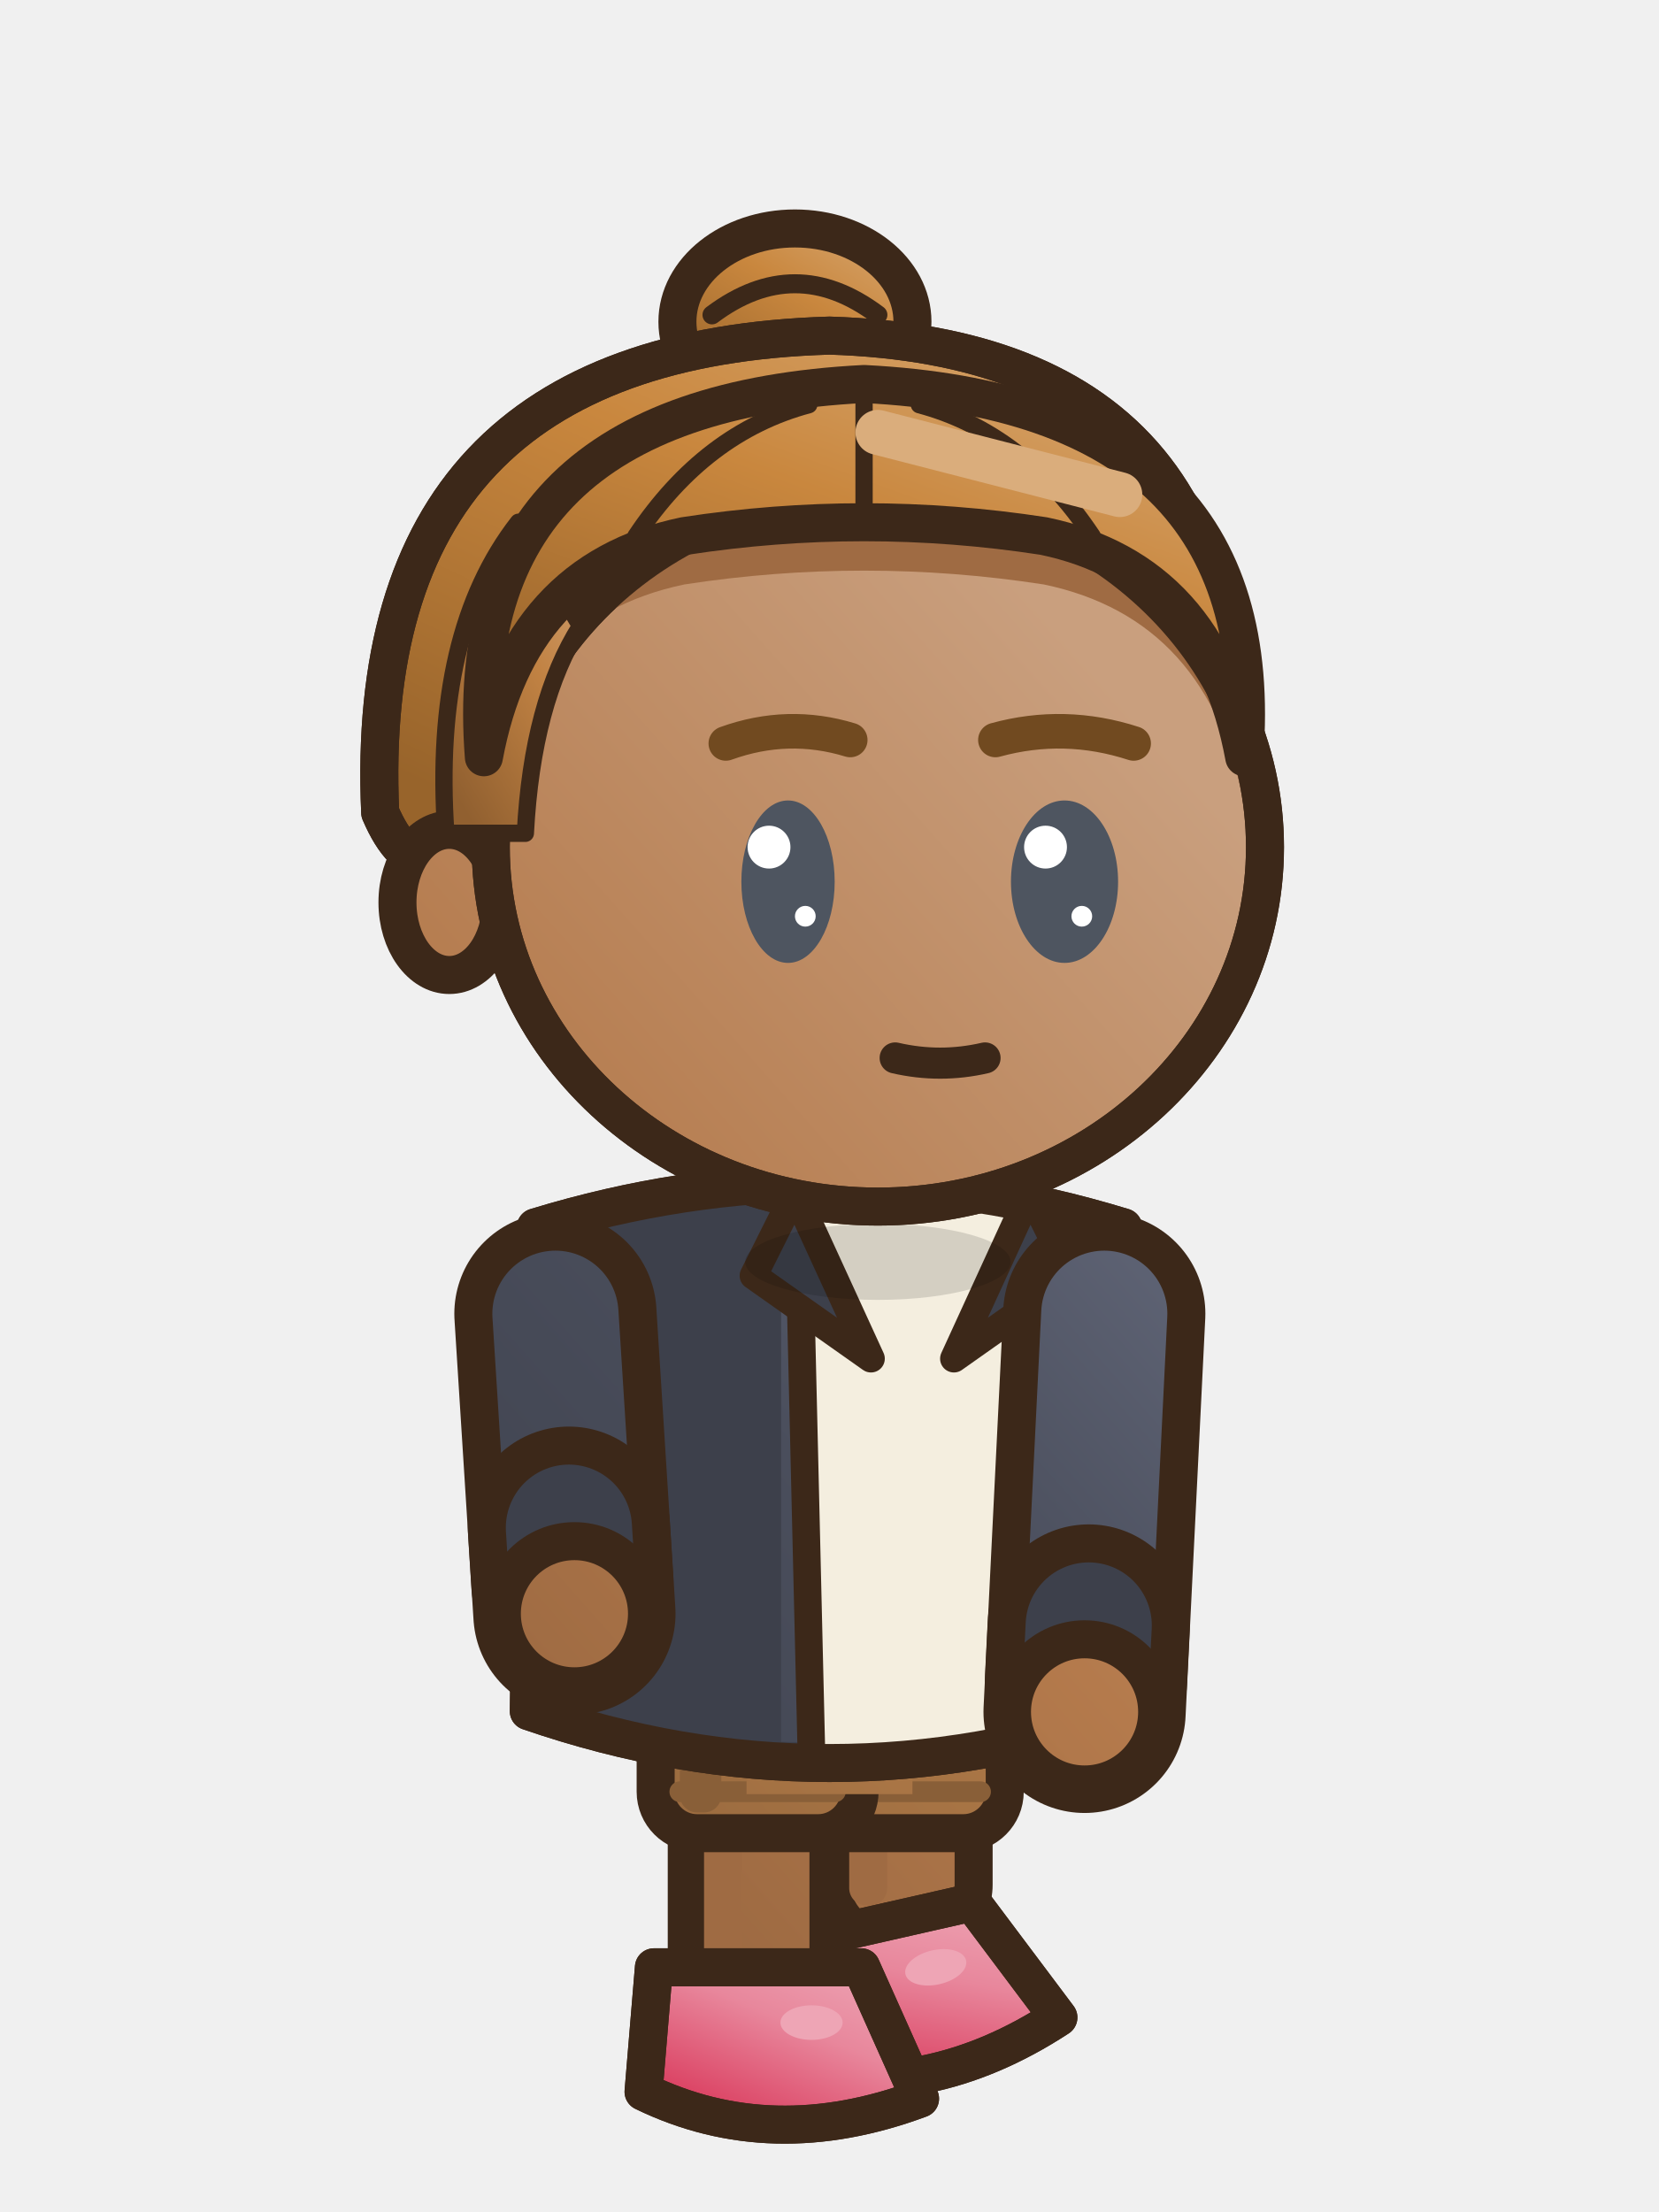
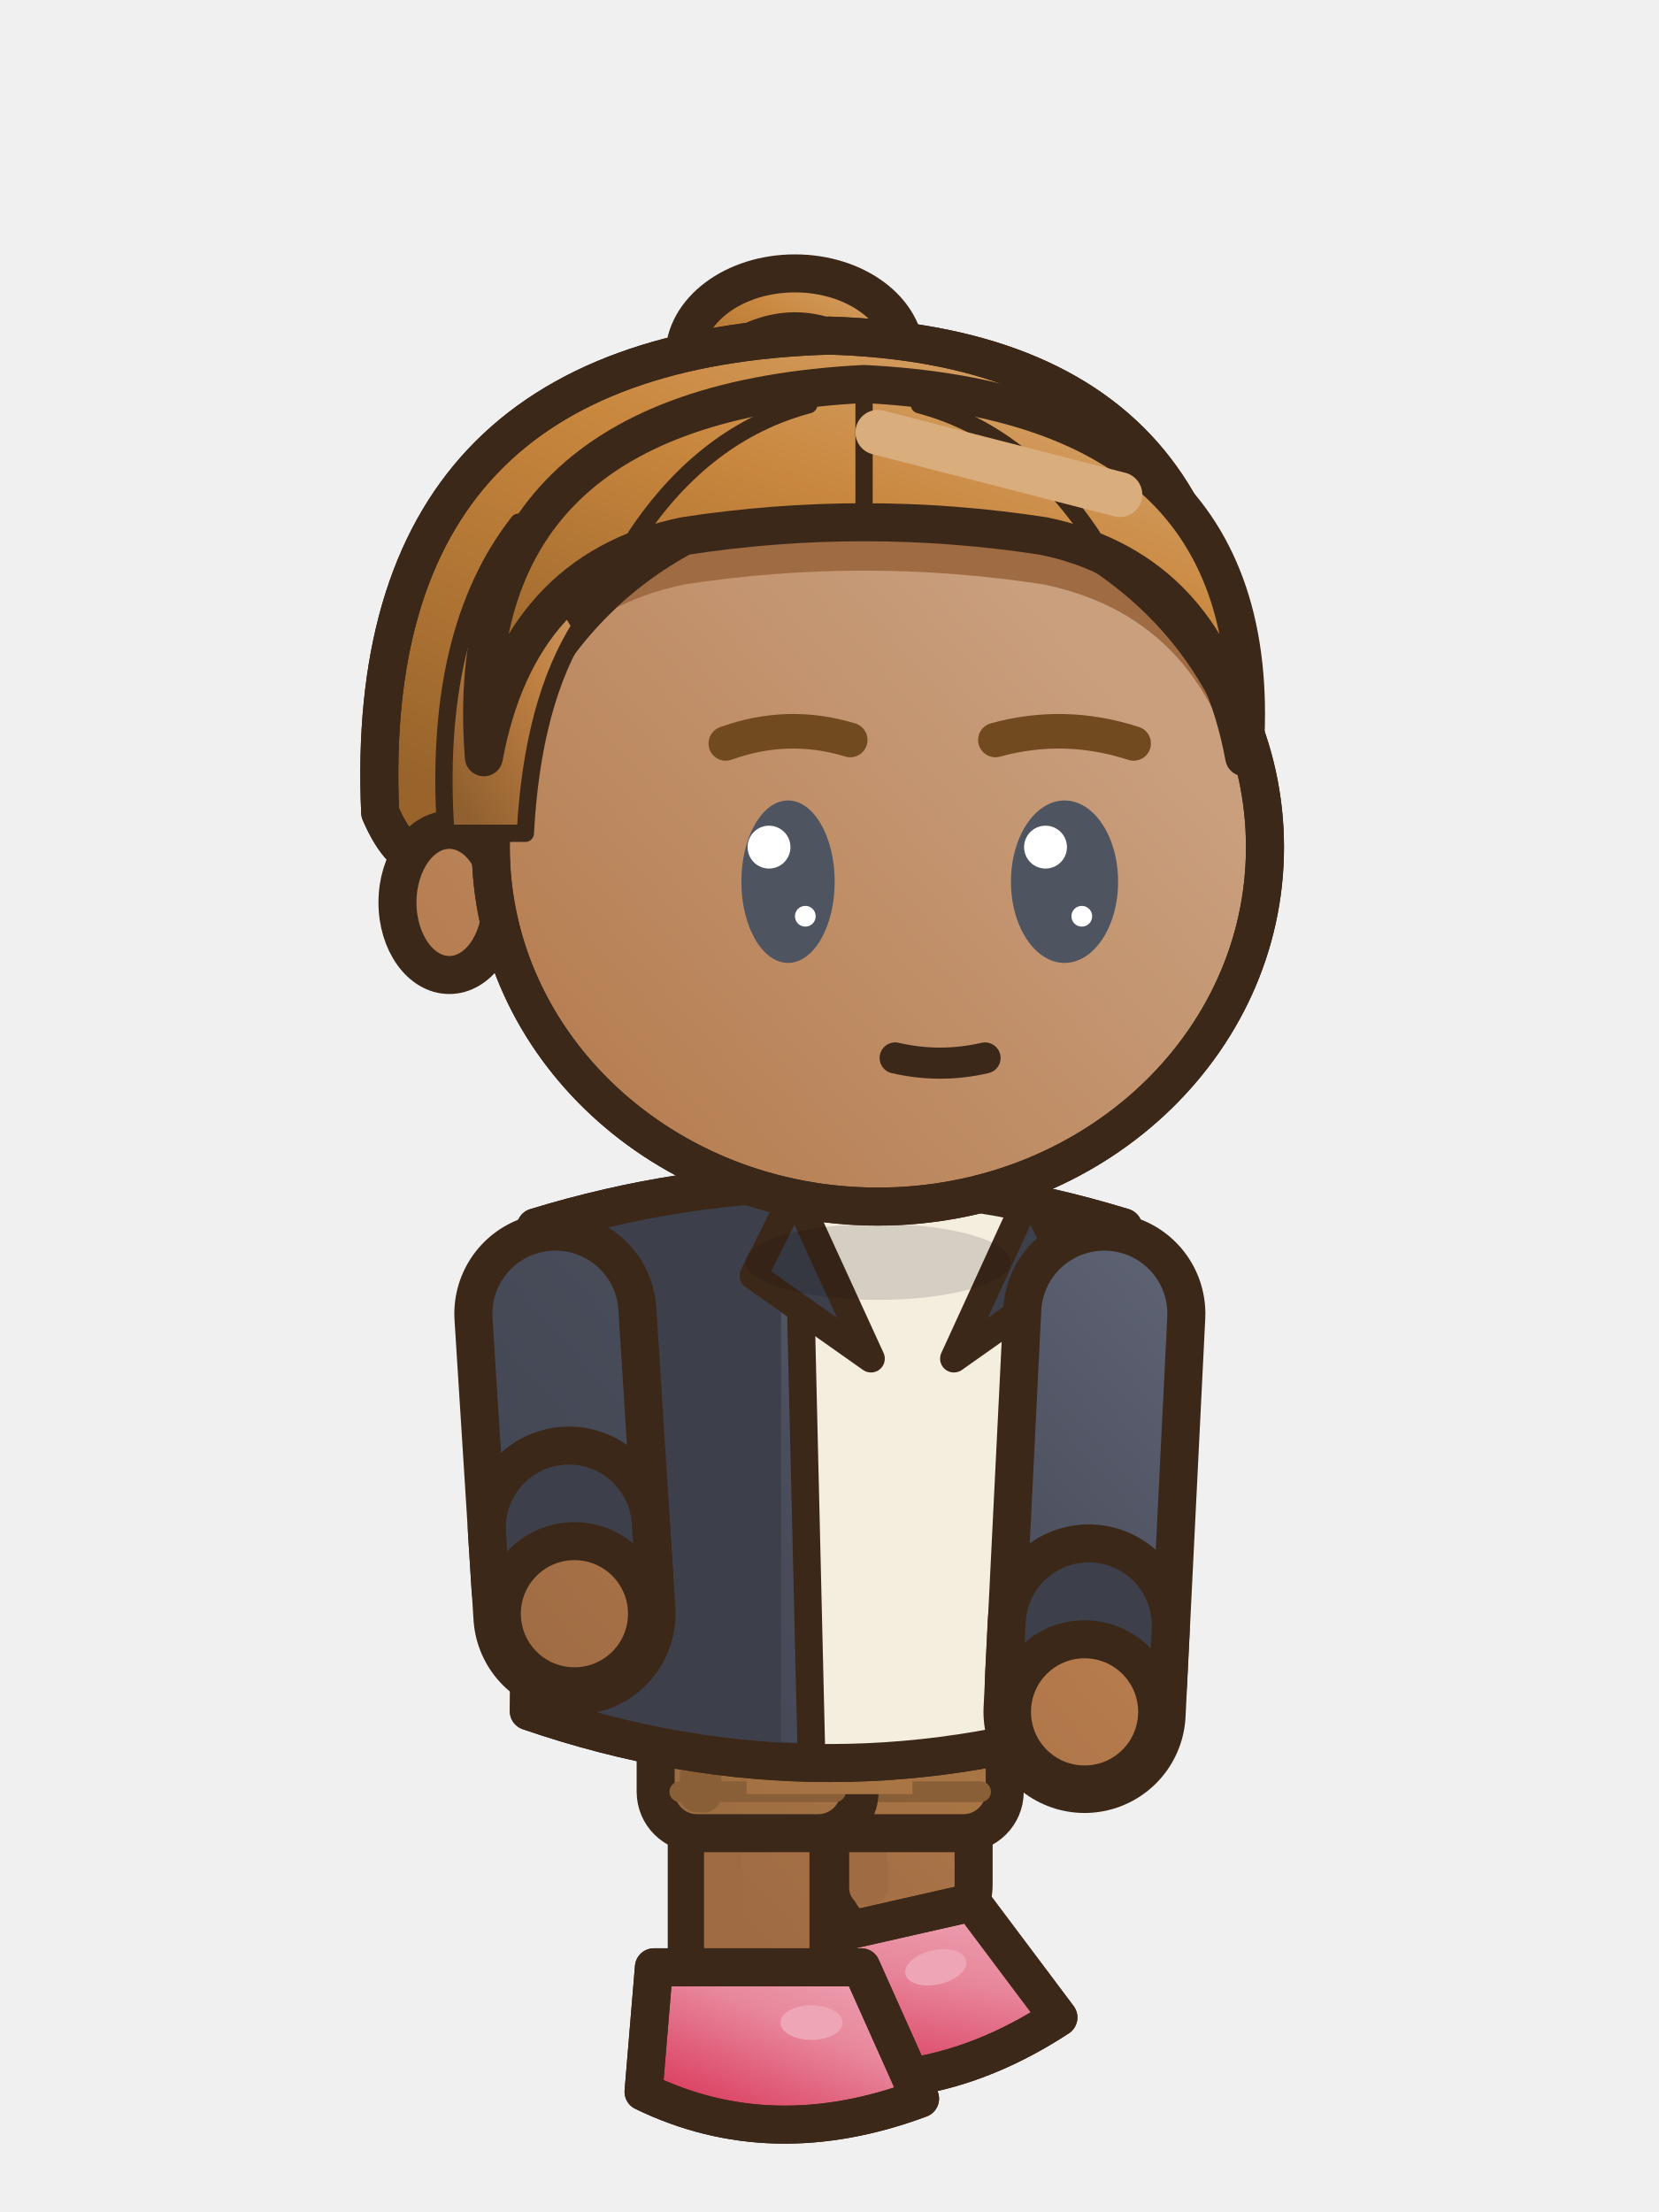
<svg xmlns="http://www.w3.org/2000/svg" width="48" height="64" viewBox="0 0 48 64">
  <g transform="translate(48 0) scale(-1 1)">
    <defs>
      <linearGradient id="v1semarche5G0" x1="0" y1="0" x2="0.75" y2="1">
        <stop offset="0" stop-color="#C99F7E" />
        <stop offset="0.45" stop-color="#B47A4C" />
        <stop offset="1" stop-color="#865A38" />
      </linearGradient>
      <linearGradient id="v1semarche5G0t" gradientUnits="userSpaceOnUse" x1="6" y1="28" x2="42" y2="60">
        <stop offset="0" stop-color="#C99F7E" />
        <stop offset="0.45" stop-color="#B47A4C" />
        <stop offset="1" stop-color="#865A38" />
      </linearGradient>
      <linearGradient id="v1semarche5G1" x1="0" y1="0" x2="0.75" y2="1">
        <stop offset="0" stop-color="#D8A974" />
        <stop offset="0.45" stop-color="#C9873E" />
        <stop offset="1" stop-color="#98642B" />
      </linearGradient>
      <linearGradient id="v1semarche5G1t" gradientUnits="userSpaceOnUse" x1="4" y1="2" x2="42" y2="60">
        <stop offset="0" stop-color="#D8A974" />
        <stop offset="0.45" stop-color="#C9873E" />
        <stop offset="1" stop-color="#98642B" />
      </linearGradient>
      <linearGradient id="v1semarche5G2" x1="0" y1="0" x2="0.75" y2="1">
        <stop offset="0" stop-color="#767C91" />
        <stop offset="0.45" stop-color="#4A4E5C" />
        <stop offset="1" stop-color="#373A44" />
      </linearGradient>
      <linearGradient id="v1semarche5G2t" gradientUnits="userSpaceOnUse" x1="6" y1="28" x2="42" y2="60">
        <stop offset="0" stop-color="#767C91" />
        <stop offset="0.45" stop-color="#4A4E5C" />
        <stop offset="1" stop-color="#373A44" />
      </linearGradient>
      <linearGradient id="v1semarche5G3" x1="0" y1="0" x2="0.75" y2="1">
        <stop offset="0" stop-color="#C89F79" />
        <stop offset="0.45" stop-color="#B07A48" />
        <stop offset="1" stop-color="#825A35" />
      </linearGradient>
      <linearGradient id="v1semarche5G3t" gradientUnits="userSpaceOnUse" x1="6" y1="28" x2="42" y2="60">
        <stop offset="0" stop-color="#C89F79" />
        <stop offset="0.45" stop-color="#B07A48" />
        <stop offset="1" stop-color="#825A35" />
      </linearGradient>
      <linearGradient id="v1semarche5G4" x1="0" y1="0" x2="0.75" y2="1">
        <stop offset="0" stop-color="#EEA9B8" />
        <stop offset="0.45" stop-color="#E8879C" />
        <stop offset="1" stop-color="#D9375A" />
      </linearGradient>
      <linearGradient id="v1semarche5G4t" gradientUnits="userSpaceOnUse" x1="4" y1="2" x2="42" y2="60">
        <stop offset="0" stop-color="#EEA9B8" />
        <stop offset="0.45" stop-color="#E8879C" />
        <stop offset="1" stop-color="#D9375A" />
      </linearGradient>
      <linearGradient id="v1semarche5G5" x1="0" y1="0" x2="0.75" y2="1">
        <stop offset="0" stop-color="#D2A578" />
        <stop offset="0.45" stop-color="#C18243" />
        <stop offset="1" stop-color="#916030" />
      </linearGradient>
      <linearGradient id="v1semarche5G5t" gradientUnits="userSpaceOnUse" x1="4" y1="2" x2="42" y2="60">
        <stop offset="0" stop-color="#D2A578" />
        <stop offset="0.45" stop-color="#C18243" />
        <stop offset="1" stop-color="#916030" />
      </linearGradient>
    </defs>
    <g transform="translate(0 -0.29)">
      <g transform="translate(0 3.2)">
        <g transform="translate(0.56 0)" />
      </g>
      <rect x="19.83" y="47.7" width="4.1" height="8.72" rx="1.6" fill="url(#v1semarche5G0t)" stroke="#3C2819" stroke-width="1.1" stroke-linejoin="round" stroke-linecap="round" />
      <rect x="22.33" y="48.3" width="1.1" height="7.12" rx="0.5" fill="#9F6B43" />
      <rect x="18.93" y="47.3" width="5.9" height="6.03" rx="1.2" fill="url(#v1semarche5G3t)" stroke="#3C2819" stroke-width="1.1" />
      <rect x="22.93" y="47.9" width="1.2" height="4.83" rx="0.5" fill="#895F38" />
      <line x1="19.63" y1="52.13" x2="24.13" y2="52.13" stroke="#895F38" stroke-width="0.6" stroke-linecap="round" />
      <g transform="rotate(12.78 18.88 59.72)">
        <path d="M18.88,55.22 L24.88,55.22 L25.18,58.82 Q21.48,60.62 17.18,59.02 Z" fill="url(#v1semarche5G4)" stroke="#3C2819" stroke-width="1.1" stroke-linejoin="round" stroke-linecap="round" />
        <clipPath id="v1semarche5s219552">
          <path d="M18.88,55.22 L24.88,55.22 L25.18,58.82 Q21.48,60.62 17.18,59.02 Z" />
        </clipPath>
        <g clip-path="url(#v1semarche5s219552)">
          <path d="M17.08,58.52 Q21.48,60.22 25.28,58.32 L25.28,60.82 L17.08,60.82 Z" fill="#D73155" />
        </g>
        <path d="M18.88,55.22 L24.88,55.22 L25.18,58.82 Q21.48,60.62 17.18,59.02 Z" fill="none" stroke="#3C2819" stroke-width="1.1" stroke-linejoin="round" stroke-linecap="round" />
        <ellipse cx="20.32" cy="56.82" rx="0.9" ry="0.5" fill="#EEA5B5" stroke="none" />
      </g>
      <rect x="24.03" y="47.7" width="4.1" height="10.71" rx="1.6" fill="url(#v1semarche5G0t)" stroke="#3C2819" stroke-width="1.1" stroke-linejoin="round" stroke-linecap="round" />
      <rect x="26.53" y="48.3" width="1.1" height="9.11" rx="0.5" fill="#9F6B43" />
      <rect x="23.13" y="47.3" width="5.9" height="6.03" rx="1.2" fill="url(#v1semarche5G3t)" stroke="#3C2819" stroke-width="1.1" />
      <rect x="27.13" y="47.9" width="1.2" height="4.83" rx="0.5" fill="#895F38" />
      <line x1="23.83" y1="52.13" x2="28.33" y2="52.13" stroke="#895F38" stroke-width="0.6" stroke-linecap="round" />
      <path d="M23.08,57.21 L29.08,57.21 L29.38,60.81 Q25.68,62.61 21.38,61.01 Z" fill="url(#v1semarche5G4)" stroke="#3C2819" stroke-width="1.1" stroke-linejoin="round" stroke-linecap="round" />
      <clipPath id="v1semarche5s261572">
        <path d="M23.08,57.21 L29.08,57.21 L29.38,60.81 Q25.68,62.61 21.38,61.01 Z" />
      </clipPath>
      <g clip-path="url(#v1semarche5s261572)">
        <path d="M21.28,60.51 Q25.68,62.21 29.48,60.31 L29.48,62.81 L21.28,62.81 Z" fill="#D73155" />
      </g>
      <path d="M23.08,57.21 L29.08,57.21 L29.38,60.81 Q25.68,62.61 21.38,61.01 Z" fill="none" stroke="#3C2819" stroke-width="1.1" stroke-linejoin="round" stroke-linecap="round" />
      <ellipse cx="24.52" cy="58.81" rx="0.9" ry="0.5" fill="#EEA5B5" stroke="none" />
      <g transform="translate(0 3.2)">
        <rect x="21.6" y="44.4" width="4.8" height="4.6" fill="url(#v1semarche5G3t)" />
        <path d="M15.5,32.6 Q24,30 32.5,32.6 Q32.6,39.6 32.7,46.6 Q24,49.6 15.3,46.6 Q15.4,39.6 15.5,32.6 Z" fill="url(#v1semarche5G2t)" stroke="#3C2819" stroke-width="1.1" stroke-linejoin="round" stroke-linecap="round" />
        <clipPath id="v1semarche5t">
          <path d="M15.5,32.6 Q24,30 32.5,32.6 Q32.6,39.6 32.7,46.6 Q24,49.6 15.3,46.6 Q15.4,39.6 15.5,32.6 Z" />
        </clipPath>
        <g clip-path="url(#v1semarche5t)">
          <rect x="25.4" y="30" width="14" height="22" fill="#3D404B" />
          <path d="M8,46 Q24,49 40,46 L40,52 L8,52 Z" fill="#3D404B" />
          <rect x="15.6" y="34" width="1.3" height="10" rx="0.6" fill="#767C91" />
          <path d="M18.2,31.6 L25,31.6 L24.6,49 L18.6,49 Z" fill="#F4EEDF" />
          <line x1="18.3" y1="32" x2="18.7" y2="48.8" stroke="#3C2819" stroke-width="0.8" stroke-linecap="round" />
          <line x1="24.9" y1="32" x2="24.5" y2="48.8" stroke="#3C2819" stroke-width="0.8" stroke-linecap="round" />
        </g>
        <path d="M15.5,32.6 Q24,30 32.5,32.6 Q32.6,39.6 32.7,46.6 Q24,49.6 15.3,46.6 Q15.4,39.6 15.5,32.6 Z" fill="none" stroke="#3C2819" stroke-width="1.1" stroke-linejoin="round" stroke-linecap="round" />
        <path d="M18.2,31.6 L20.4,36.4 L17,34 Z" fill="#3D404B" stroke="#3C2819" stroke-width="0.8" stroke-linejoin="round" stroke-linecap="round" />
        <path d="M25,31.6 L22.8,36.4 L26.2,34 Z" fill="#3D404B" stroke="#3C2819" stroke-width="0.8" stroke-linejoin="round" stroke-linecap="round" />
      </g>
      <ellipse cx="22.6" cy="36.8" rx="3.84" ry="1.1" fill="rgba(0,0,0,.13)" stroke="none" />
      <path d="M31.93,38.3 L31.38,46.98" fill="none" stroke="#3C2819" stroke-width="5.85" stroke-linecap="round" stroke-linejoin="round" />
      <path d="M31.93,38.3 L31.38,46.98" fill="none" stroke="url(#v1semarche5G2t)" stroke-width="3.65" stroke-linecap="round" stroke-linejoin="round" />
      <line x1="31.54" y1="44.49" x2="31.44" y2="46.08" stroke="#3C2819" stroke-width="5.85" stroke-linecap="round" />
      <line x1="31.54" y1="44.49" x2="31.44" y2="46.08" stroke="#3D404B" stroke-width="3.65" stroke-linecap="round" />
      <ellipse cx="31.38" cy="46.98" rx="2.1" ry="2.1" fill="url(#v1semarche5G0t)" stroke="#3C2819" stroke-width="1.1" stroke-linejoin="round" stroke-linecap="round" />
      <path d="M16.05,38.3 L16.62,49.82" fill="none" stroke="#3C2819" stroke-width="5.85" stroke-linecap="round" stroke-linejoin="round" />
      <path d="M16.05,38.3 L16.62,49.82" fill="none" stroke="url(#v1semarche5G2t)" stroke-width="3.65" stroke-linecap="round" stroke-linejoin="round" />
      <line x1="16.5" y1="47.32" x2="16.58" y2="48.92" stroke="#3C2819" stroke-width="5.85" stroke-linecap="round" />
      <line x1="16.5" y1="47.32" x2="16.58" y2="48.92" stroke="#3D404B" stroke-width="3.65" stroke-linecap="round" />
      <ellipse cx="16.62" cy="49.82" rx="2.1" ry="2.1" fill="url(#v1semarche5G0t)" stroke="#3C2819" stroke-width="1.1" stroke-linejoin="round" stroke-linecap="round" />
      <g transform="translate(0 3.2)">
        <g transform="translate(0.42 0)" />
-         <ellipse cx="25" cy="6.4" rx="3.4" ry="2.7" fill="url(#v1semarche5G1)" stroke="#3C2819" stroke-width="1.1" stroke-linejoin="round" stroke-linecap="round" />
-         <path d="M22.6,6.2 Q25,4.4 27.4,6.2" fill="none" stroke="#3C2819" stroke-width="0.55" stroke-linejoin="round" stroke-linecap="round" />
+         <ellipse cx="25" cy="7.4" rx="3.2" ry="2.4" fill="url(#v1semarche5G1)" stroke="#3C2819" stroke-width="1.1" stroke-linejoin="round" stroke-linecap="round" />
+         <path d="M22.8,7.2 Q25,5.6 27.2,7.2" fill="none" stroke="#3C2819" stroke-width="0.55" stroke-linejoin="round" stroke-linecap="round" />
        <path d="M12.6,20.6 Q11.2,7.2 24,6.8 Q37.6,7.2 37,20.6 Q36.4,22 35.6,22 L14,22 Q13.2,22 12.6,20.6 Z" fill="url(#v1semarche5G1)" stroke="#3C2819" stroke-width="1.1" stroke-linejoin="round" stroke-linecap="round" />
        <clipPath id="v1semarche5h">
          <path d="M12.6,20.6 Q11.2,7.2 24,6.8 Q37.6,7.2 37,20.6 Q36.4,22 35.6,22 L14,22 Q13.2,22 12.6,20.6 Z" />
        </clipPath>
        <g clip-path="url(#v1semarche5h)">
          <rect x="8" y="24.6" width="32" height="10" fill="#98642B" />
        </g>
        <path d="M12.6,20.6 Q11.2,7.2 24,6.8 Q37.6,7.2 37,20.6 Q36.4,22 35.6,22 L14,22 Q13.2,22 12.6,20.6 Z" fill="none" stroke="#3C2819" stroke-width="1.1" stroke-linejoin="round" stroke-linecap="round" />
        <ellipse cx="35" cy="23.2" rx="1.5" ry="2.1" fill="url(#v1semarche5G0t)" stroke="#3C2819" stroke-width="1.1" stroke-linejoin="round" stroke-linecap="round" />
        <path d="M11.4,21.6 a11.2,10.4 0 1,0 22.4,0 a11.2,10.4 0 1,0 -22.4,0 Z" fill="url(#v1semarche5G0t)" stroke="#3C2819" stroke-width="1.1" stroke-linejoin="round" stroke-linecap="round" />
        <clipPath id="v1semarche5f">
          <path d="M11.4,21.6 a11.2,10.4 0 1,0 22.4,0 a11.2,10.4 0 1,0 -22.4,0 Z" />
        </clipPath>
        <g clip-path="url(#v1semarche5f)">
          <path d="M12,19 Q11.2,8.8 23,8.2 Q34.8,8.8 34,19 Q33,13.6 28.2,12.6 Q23,11.8 17.8,12.6 Q13,13.6 12,19 Z" fill="#9F6B43" transform="translate(0 1.4)" />
        </g>
        <path d="M11.4,21.6 a11.2,10.4 0 1,0 22.4,0 a11.2,10.4 0 1,0 -22.4,0 Z" fill="none" stroke="#3C2819" stroke-width="1.1" stroke-linejoin="round" stroke-linecap="round" />
        <path d="M35.1,21.2 Q35.5,15.4 33,12.2 L31.2,15.2 Q32.6,17.4 32.8,21.2 Z" fill="url(#v1semarche5G5)" stroke="#3C2819" stroke-width="0.5" stroke-linejoin="round" stroke-linecap="round" />
        <path d="M12,19 Q11.2,8.8 23,8.2 Q34.8,8.8 34,19 Q33,13.6 28.2,12.6 Q23,11.8 17.8,12.6 Q13,13.6 12,19 Z" fill="url(#v1semarche5G1)" stroke="#3C2819" stroke-width="1.1" stroke-linejoin="round" stroke-linecap="round" />
        <clipPath id="v1semarche5sf">
          <path d="M12,19 Q11.2,8.8 23,8.2 Q34.8,8.8 34,19 Q33,13.6 28.2,12.6 Q23,11.8 17.8,12.6 Q13,13.6 12,19 Z" />
        </clipPath>
        <g clip-path="url(#v1semarche5sf)">
          <path d="M16.4,12.6 Q18.4,9.6 21.4,8.8 M23,12 L23,8.6 M29.6,12.6 Q27.6,9.6 24.6,8.8" fill="none" stroke="#3C2819" stroke-width="0.5" stroke-linejoin="round" stroke-linecap="round" />
        </g>
        <line x1="15.6" y1="11.4" x2="22.6" y2="9.6" stroke="#DAAD7C" stroke-width="1.3" stroke-linecap="round" />
        <path d="M15.2,18.6 Q17.2,17.95 19.2,18.5" fill="none" stroke="#714A20" stroke-width="1" stroke-linecap="round" />
        <path d="M27,18.6 Q25.2,17.95 23.4,18.5" fill="none" stroke="#714A20" stroke-width="1" stroke-linecap="round" />
        <ellipse cx="17.2" cy="22.6" rx="1.55" ry="2.35" fill="#4E5560" stroke="none" />
        <ellipse cx="17.75" cy="21.6" rx="0.62" ry="0.62" fill="#FFFFFF" stroke="none" />
        <ellipse cx="16.7" cy="23.6" rx="0.3" ry="0.3" fill="#FFFFFF" stroke="none" />
        <ellipse cx="25.2" cy="22.6" rx="1.35" ry="2.35" fill="#4E5560" stroke="none" />
        <ellipse cx="25.75" cy="21.6" rx="0.62" ry="0.62" fill="#FFFFFF" stroke="none" />
        <ellipse cx="24.7" cy="23.6" rx="0.3" ry="0.3" fill="#FFFFFF" stroke="none" />
        <path d="M19.5,27.7 Q20.8,28 22.1,27.7" fill="none" stroke="#3C2819" stroke-width="0.9" stroke-linejoin="round" stroke-linecap="round" />
      </g>
    </g>
  </g>
</svg>
